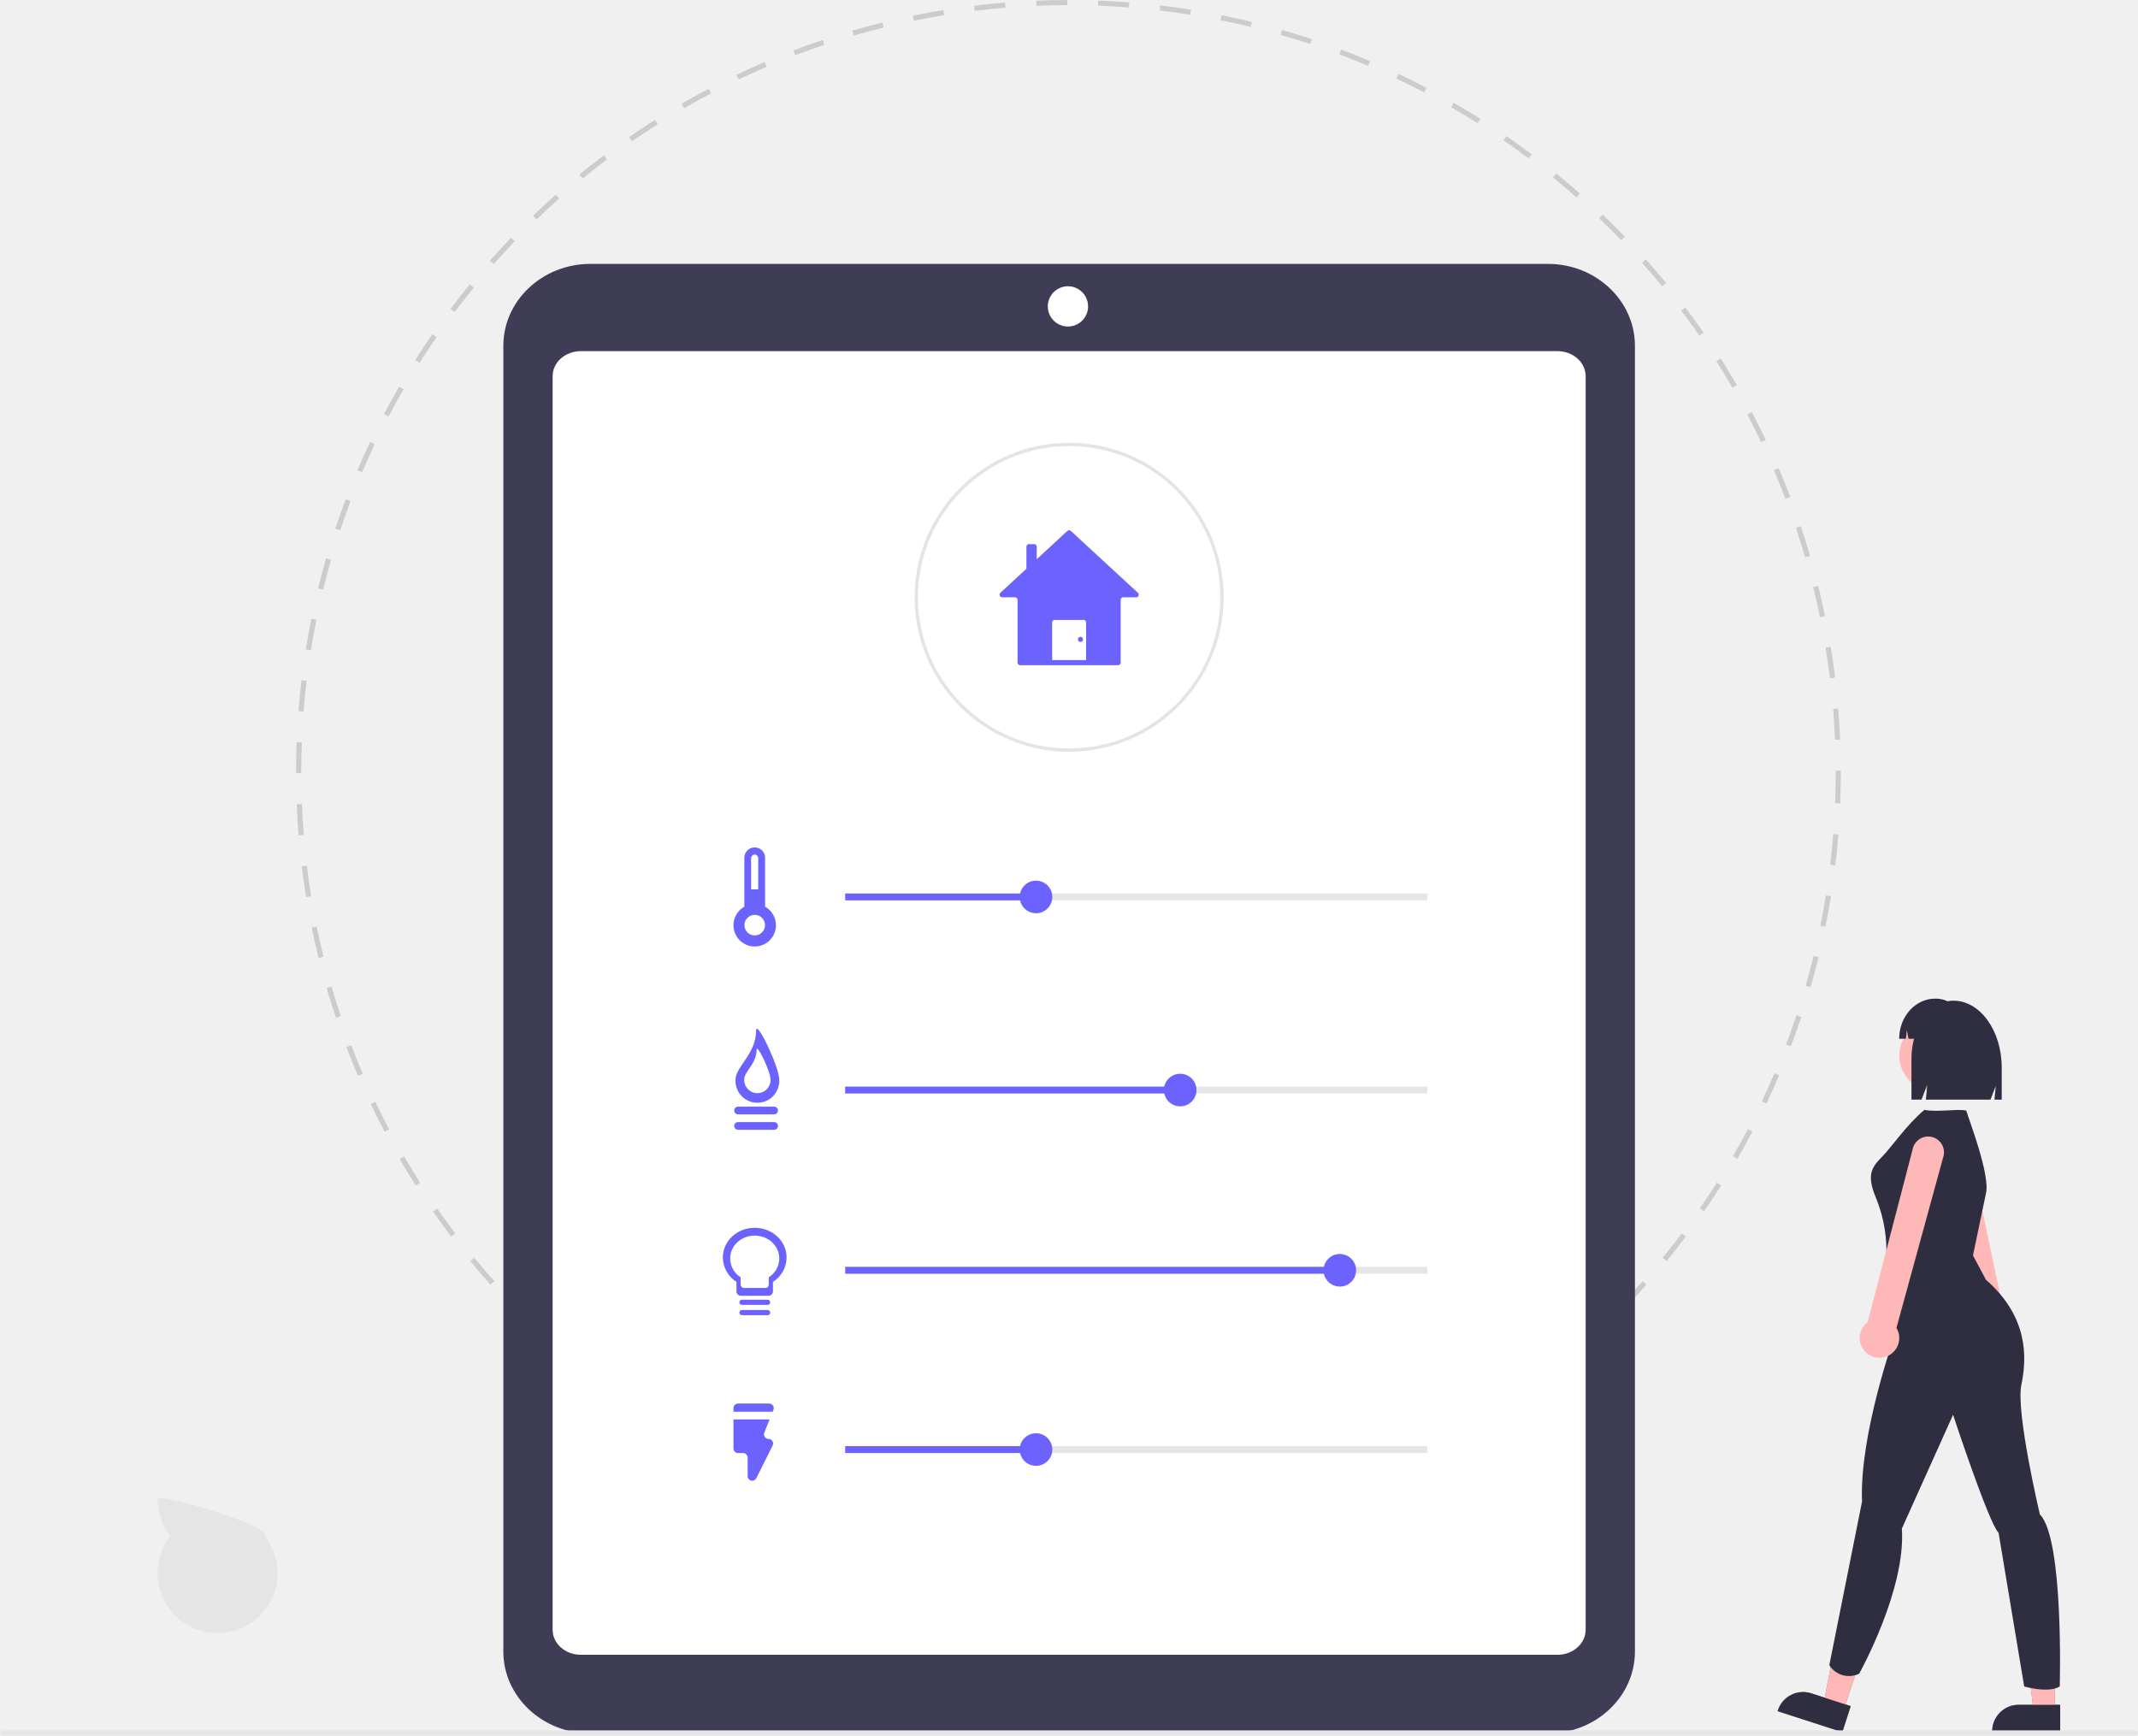
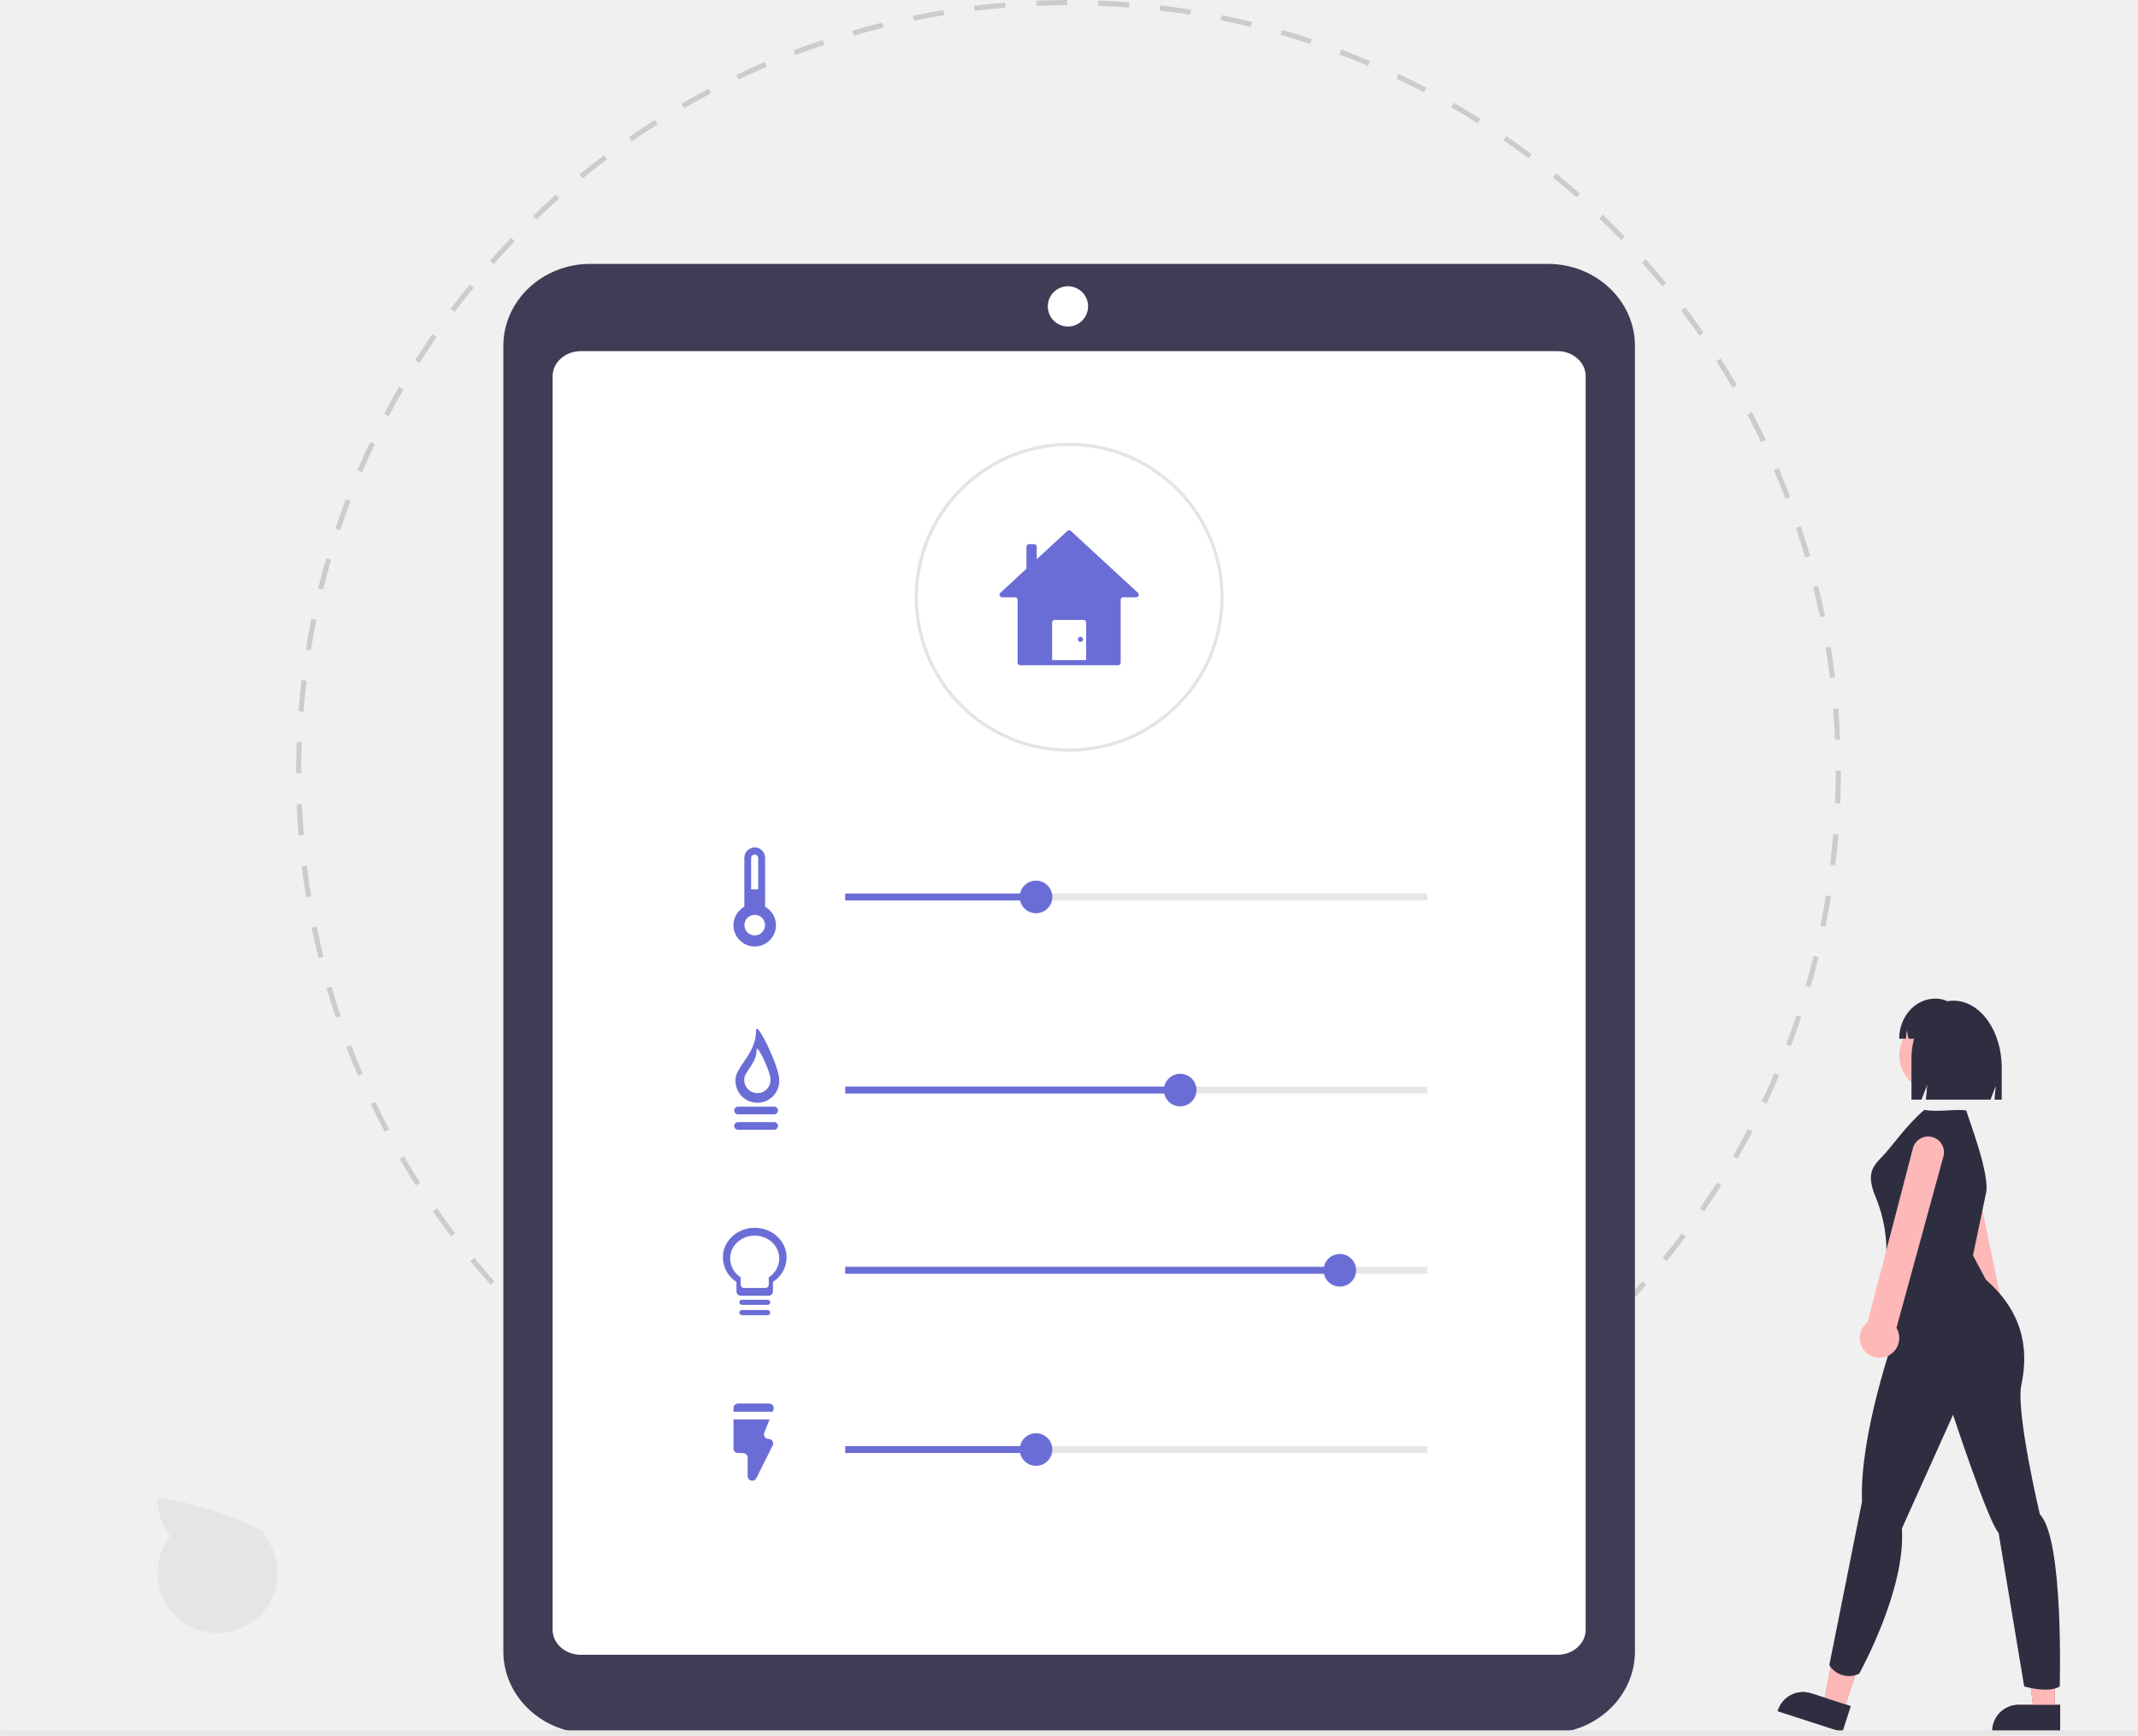
<svg xmlns="http://www.w3.org/2000/svg" data-name="Layer 1" width="830.419" height="674.114" viewBox="0 0 830.419 674.114">
-   <path id="af2b64c4-1d88-45b0-a92f-54de07391bf6-323" data-name="Path 945" d="M599.96,712.943v-2c3.977,0,8.013-.083,12-.242l.08,2C608.025,712.86,603.962,712.942,599.96,712.943Zm-12.075-.231c-4-.156-8.055-.4-12.057-.711l.157-1.994c3.976.314,8.006.552,11.978.707Zm36.21-.737-.159-1.994c3.969-.317,7.985-.721,11.938-1.2l.24,1.986c-3.979.481-8.022.886-12.019,1.206Zm-60.287-1.166c-3.988-.478-8.012-1.041-11.962-1.675l.317-1.975c3.923.63,7.921,1.189,11.882,1.663Zm84.265-1.729-.319-1.975c3.922-.634,7.894-1.359,11.8-2.154l.4,1.959c-3.935.8-7.934,1.531-11.882,2.17Zm-108.112-2.1c-3.936-.8-7.9-1.685-11.789-2.636l.476-1.943c3.861.946,7.8,1.827,11.709,2.618Zm131.781-2.717-.479-1.941c3.873-.953,7.772-2,11.59-3.1l.557,1.922c-3.845,1.113-7.771,2.164-11.668,3.123Zm-155.242-3.03c-3.856-1.113-7.738-2.318-11.536-3.582l.632-1.9c3.773,1.256,7.628,2.453,11.459,3.559Zm178.441-3.689-.634-1.9c3.775-1.262,7.577-2.618,11.3-4.033l.711,1.869c-3.749,1.425-7.577,2.791-11.378,4.061Zm-201.39-3.952c-3.752-1.422-7.531-2.941-11.233-4.519l.784-1.84c3.677,1.566,7.432,3.076,11.159,4.487Zm223.94-4.612-.785-1.84c3.656-1.562,7.327-3.217,10.91-4.921l.859,1.807c-3.607,1.715-7.3,3.382-10.984,4.954Zm-246.21-4.879c-3.633-1.725-7.275-3.545-10.825-5.411l.931-1.77c3.526,1.853,7.143,3.661,10.751,5.374Zm267.977-5.475-.932-1.77c3.522-1.854,7.051-3.8,10.486-5.789l1,1.73c-3.459,2-7.011,3.962-10.557,5.828Zm-289.397-5.779c-3.485-2.015-6.966-4.122-10.347-6.264l1.07-1.689c3.357,2.127,6.815,4.221,10.277,6.223Zm310.269-6.3-1.07-1.689c3.353-2.124,6.715-4.35,9.993-6.616l1.137,1.645c-3.3,2.282-6.685,4.523-10.06,6.661Zm-330.7-6.638c-3.307-2.285-6.606-4.664-9.805-7.071l1.2-1.6c3.178,2.391,6.455,4.754,9.74,7.024Zm350.551-7.082-1.2-1.6c3.171-2.385,6.346-4.874,9.437-7.4l1.266,1.549c-3.111,2.542-6.308,5.048-9.5,7.448Zm-369.864-7.446c-3.105-2.537-6.2-5.172-9.2-7.832l1.326-1.5c2.982,2.642,6.058,5.26,9.142,7.779Zm388.558-7.827-1.326-1.5c2.979-2.641,5.946-5.378,8.817-8.135l1.385,1.443c-2.89,2.774-5.876,5.529-8.876,8.188Zm-406.641-8.2c-2.885-2.771-5.759-5.645-8.543-8.539l1.441-1.387c2.766,2.876,5.621,5.73,8.487,8.482Zm424.061-8.531-1.441-1.387c2.757-2.867,5.5-5.833,8.143-8.816l1.5,1.328c-2.664,3-5.422,5.988-8.2,8.875Zm-440.8-8.879c-2.667-3.006-5.3-6.1-7.831-9.192l1.549-1.266c2.512,3.073,5.129,6.146,7.778,9.13Zm456.832-9.194-1.549-1.266c2.527-3.09,5.021-6.268,7.414-9.444l1.6,1.2c-2.408,3.2-4.92,6.4-7.463,9.507Zm-472.116-9.492c-2.41-3.2-4.788-6.491-7.066-9.783l1.645-1.139c2.263,3.271,4.625,6.54,7.019,9.719Zm486.656-9.817-1.645-1.137c2.271-3.285,4.5-6.654,6.634-10.014l1.689,1.07c-2.145,3.386-4.392,6.777-6.679,10.084ZM346.28,573.421c-2.143-3.379-4.248-6.849-6.255-10.313l1.73-1c1.994,3.441,4.085,6.888,6.213,10.244Zm513.338-10.4-1.73-1c2-3.46,3.956-7,5.809-10.521l1.77.932c-1.864,3.544-3.832,7.107-5.848,10.591Zm-525.426-10.47c-1.863-3.538-3.681-7.164-5.4-10.777l1.806-.859c1.709,3.589,3.515,7.19,5.365,10.705Zm536.688-10.942-1.807-.859c1.712-3.6,3.375-7.289,4.941-10.961l1.84.785C874.28,534.266,872.602,537.983,870.88,541.609Zm-547.054-10.815c-1.575-3.684-3.093-7.441-4.511-11.17l1.869-.711c1.409,3.7,2.917,7.436,4.481,11.094Zm556.554-11.453-1.87-.709c1.418-3.741,2.777-7.555,4.038-11.333l1.9.633C883.176,511.737,881.807,515.575,880.38,519.341Zm-565.13-11.093c-1.273-3.8-2.485-7.682-3.6-11.53l1.921-.557c1.109,3.822,2.313,7.676,3.578,11.452Zm572.783-11.852-1.922-.555c1.1-3.816,2.146-7.716,3.1-11.592l1.941.477C890.192,488.629,889.143,492.555,888.033,496.396Zm-579.517-11.345c-.961-3.895-1.854-7.858-2.656-11.783l1.96-.4c.8,3.9,1.683,7.837,2.637,11.705Zm585.277-12.11-1.961-.4c.791-3.9,1.514-7.867,2.148-11.8l1.975.318c-.639,3.963-1.366,7.961-2.162,11.884Zm-590.113-11.555c-.641-3.948-1.211-7.972-1.695-11.959l1.985-.24c.48,3.961,1.047,7.957,1.684,11.879Zm593.953-12.293-1.986-.238c.476-3.959.877-7.976,1.191-11.938l1.994.158c-.317,3.989-.721,8.033-1.2,12.018Zm-596.853-11.682c-.323-3.995-.569-8.051-.731-12.058l2-.081c.162,3.979.406,8.009.727,11.978Zm598.778-12.391-2-.079c.156-3.985.236-8.021.236-12v-.663h2v.658c-.001,4.009-.081,8.071-.239,12.084Zm-597.766-11.744h-2v-.336c0-3.9.076-7.853.226-11.739l2,.077c-.148,3.861-.224,7.786-.224,11.666Zm595.736-12.988c-.165-3.971-.413-8-.739-11.977l1.994-.163c.327,4,.577,8.059.743,12.057Zm-594.811-10.988-1.994-.156c.314-4,.714-8.049,1.187-12.021l1.986.236C303.426,381.305,303.03,385.322,302.717,389.3Zm592.855-12.925c-.482-3.944-1.053-7.94-1.7-11.877l1.975-.323c.647,3.963,1.223,7.986,1.707,11.958Zm-590.02-10.9-1.975-.316c.634-3.96,1.357-7.959,2.15-11.886l1.96.4c-.788,3.9-1.506,7.873-2.136,11.807Zm586.147-12.779c-.8-3.908-1.694-7.845-2.65-11.7l1.941-.481c.963,3.883,1.86,7.847,2.668,11.781Zm-581.4-10.739-1.943-.475c.951-3.893,2-7.82,3.105-11.675l1.922.553c-1.103,3.832-2.139,7.733-3.084,11.599Zm575.628-12.548c-1.113-3.82-2.32-7.672-3.59-11.449l1.9-.637c1.277,3.8,2.493,7.68,3.613,11.526Zm-568.992-10.506-1.9-.631c1.266-3.808,2.629-7.648,4.052-11.414l1.871.707C319.546,311.305,318.192,315.12,316.935,318.903Zm561.345-12.237c-1.421-3.72-2.933-7.451-4.493-11.09l1.838-.788c1.571,3.663,3.094,7.419,4.524,11.164Zm-552.838-10.263-1.841-.783c1.572-3.695,3.242-7.41,4.963-11.04l1.807.856C328.662,289.043,327.003,292.733,325.442,296.403Zm543.409-11.728c-1.712-3.585-3.521-7.185-5.376-10.7l1.768-.934c1.869,3.538,3.69,7.162,5.413,10.771Zm-533.111-9.995-1.771-.929c1.864-3.553,3.828-7.119,5.836-10.6l1.732,1c-1.994,3.459-3.945,7.001-5.796,10.53Zm521.928-11.181c-2-3.443-4.094-6.887-6.225-10.238l1.688-1.073c2.146,3.374,4.253,6.841,6.267,10.307Zm-509.915-9.626-1.69-1.069c2.146-3.392,4.389-6.786,6.668-10.087l1.646,1.136c-2.263,3.28-4.491,6.651-6.623,10.021Zm497.057-10.594c-2.269-3.269-4.634-6.537-7.029-9.71l1.6-1.205c2.412,3.2,4.793,6.484,7.076,9.776Zm-483.414-9.17-1.6-1.2c2.41-3.208,4.917-6.409,7.452-9.516l1.55,1.265c-2.518,3.085-5.009,6.266-7.4,9.452Zm468.969-9.964c-2.522-3.078-5.144-6.146-7.788-9.121l1.494-1.329c2.663,2.995,5.3,6.084,7.841,9.183Zm-453.785-8.635-1.5-1.325c2.655-3,5.41-5.989,8.187-8.885l1.443,1.385c-2.759,2.876-5.5,5.846-8.133,8.825Zm437.855-9.292c-2.768-2.872-5.626-5.722-8.5-8.473l1.384-1.444c2.89,2.77,5.768,5.639,8.553,8.53Zm-421.244-8.025-1.387-1.441c2.886-2.777,5.87-5.535,8.868-8.2l1.328,1.5c-2.983,2.643-5.947,5.383-8.814,8.142Zm403.917-8.577c-2.988-2.642-6.067-5.256-9.15-7.77l1.264-1.55c3.1,2.53,6.2,5.162,9.211,7.822Zm-385.987-7.35-1.268-1.547c3.1-2.542,6.3-5.051,9.491-7.459l1.2,1.6C417.375,177.249,414.203,179.742,411.121,182.266Zm367.374-7.817c-3.19-2.395-6.471-4.754-9.747-7.014l1.135-1.646c3.3,2.275,6.6,4.65,9.813,7.061Zm-348.231-6.618-1.14-1.644c3.3-2.285,6.679-4.529,10.053-6.672l1.072,1.688c-3.351,2.128-6.711,4.357-9.986,6.627Zm328.46-7.015c-3.372-2.13-6.832-4.219-10.285-6.21l1-1.732c3.475,2,6.958,4.107,10.354,6.251Zm-308.233-5.83-1-1.73c3.458-2.005,7.008-3.97,10.55-5.839l.934,1.769C457.452,151.042,453.926,152.993,450.491,154.986Zm287.419-6.171c-3.532-1.851-7.151-3.655-10.758-5.362l.855-1.808c3.631,1.719,7.275,3.535,10.83,5.4Zm-266.238-5-.861-1.806c3.606-1.719,7.3-3.39,10.979-4.966l.787,1.838c-3.654,1.565-7.324,3.225-10.906,4.934Zm244.508-5.286c-3.676-1.561-7.432-3.066-11.164-4.476l.707-1.871c3.757,1.418,7.539,2.935,11.238,4.506Zm-222.509-4.135-.712-1.869c3.742-1.427,7.568-2.8,11.372-4.073l.636,1.9C501.188,131.615,497.388,132.977,493.671,134.394Zm200.009-4.36c-3.779-1.253-7.636-2.446-11.463-3.545l.553-1.922c3.853,1.106,7.734,2.307,11.539,3.569Zm-177.262-3.268-.559-1.92c3.846-1.119,7.771-2.175,11.665-3.138l.48,1.941C524.137,124.604,520.238,125.653,516.418,126.766Zm154.2-3.352c-3.861-.942-7.8-1.818-11.712-2.605l.395-1.961c3.937.792,7.9,1.675,11.792,2.623Zm-130.91-2.408-.4-1.959c3.921-.8,7.918-1.537,11.88-2.183l.322,1.974c-3.938.639-7.908,1.369-11.803,2.166Zm107.39-2.326c-3.933-.627-7.932-1.183-11.885-1.65l.235-1.986c3.979.471,8,1.03,11.964,1.662Zm-83.711-1.533-.242-1.985c3.979-.484,8.021-.9,12.017-1.219l.162,1.993c-3.97.32-7.986.73-11.937,1.209Zm59.886-1.29c-3.965-.309-8-.542-11.979-.693l.076-2c4.01.152,8.066.387,12.058.7Zm-35.972-.655-.082-2c4-.165,8.062-.252,12.076-.259v2c-3.985.007-8.022.094-11.995.257Z" transform="translate(-184.7907 -112.943)" fill="#ccc" />
+   <path id="af2b64c4-1d88-45b0-a92f-54de07391bf6-212" data-name="Path 945" d="M599.96,712.943v-2c3.977,0,8.013-.083,12-.242l.08,2C608.025,712.86,603.962,712.942,599.96,712.943Zm-12.075-.231c-4-.156-8.055-.4-12.057-.711l.157-1.994c3.976.314,8.006.552,11.978.707Zm36.21-.737-.159-1.994c3.969-.317,7.985-.721,11.938-1.2l.24,1.986c-3.979.481-8.022.886-12.019,1.206Zm-60.287-1.166c-3.988-.478-8.012-1.041-11.962-1.675l.317-1.975c3.923.63,7.921,1.189,11.882,1.663Zm84.265-1.729-.319-1.975c3.922-.634,7.894-1.359,11.8-2.154l.4,1.959c-3.935.8-7.934,1.531-11.882,2.17Zm-108.112-2.1c-3.936-.8-7.9-1.685-11.789-2.636l.476-1.943c3.861.946,7.8,1.827,11.709,2.618Zm131.781-2.717-.479-1.941c3.873-.953,7.772-2,11.59-3.1l.557,1.922c-3.845,1.113-7.771,2.164-11.668,3.123Zm-155.242-3.03c-3.856-1.113-7.738-2.318-11.536-3.582l.632-1.9c3.773,1.256,7.628,2.453,11.459,3.559Zm178.441-3.689-.634-1.9c3.775-1.262,7.577-2.618,11.3-4.033l.711,1.869c-3.749,1.425-7.577,2.791-11.378,4.061Zm-201.39-3.952c-3.752-1.422-7.531-2.941-11.233-4.519l.784-1.84c3.677,1.566,7.432,3.076,11.159,4.487Zm223.94-4.612-.785-1.84c3.656-1.562,7.327-3.217,10.91-4.921l.859,1.807c-3.607,1.715-7.3,3.382-10.984,4.954Zm-246.21-4.879c-3.633-1.725-7.275-3.545-10.825-5.411l.931-1.77c3.526,1.853,7.143,3.661,10.751,5.374Zm267.977-5.475-.932-1.77c3.522-1.854,7.051-3.8,10.486-5.789l1,1.73c-3.459,2-7.011,3.962-10.557,5.828Zm-289.397-5.779c-3.485-2.015-6.966-4.122-10.347-6.264l1.07-1.689c3.357,2.127,6.815,4.221,10.277,6.223Zm310.269-6.3-1.07-1.689c3.353-2.124,6.715-4.35,9.993-6.616l1.137,1.645c-3.3,2.282-6.685,4.523-10.06,6.661Zm-330.7-6.638c-3.307-2.285-6.606-4.664-9.805-7.071l1.2-1.6c3.178,2.391,6.455,4.754,9.74,7.024Zm350.551-7.082-1.2-1.6c3.171-2.385,6.346-4.874,9.437-7.4l1.266,1.549c-3.111,2.542-6.308,5.048-9.5,7.448Zm-369.864-7.446c-3.105-2.537-6.2-5.172-9.2-7.832l1.326-1.5c2.982,2.642,6.058,5.26,9.142,7.779Zm388.558-7.827-1.326-1.5c2.979-2.641,5.946-5.378,8.817-8.135l1.385,1.443c-2.89,2.774-5.876,5.529-8.876,8.188Zm-406.641-8.2c-2.885-2.771-5.759-5.645-8.543-8.539l1.441-1.387c2.766,2.876,5.621,5.73,8.487,8.482Zm424.061-8.531-1.441-1.387c2.757-2.867,5.5-5.833,8.143-8.816l1.5,1.328c-2.664,3-5.422,5.988-8.2,8.875Zm-440.8-8.879c-2.667-3.006-5.3-6.1-7.831-9.192l1.549-1.266c2.512,3.073,5.129,6.146,7.778,9.13Zm456.832-9.194-1.549-1.266c2.527-3.09,5.021-6.268,7.414-9.444l1.6,1.2c-2.408,3.2-4.92,6.4-7.463,9.507Zm-472.116-9.492c-2.41-3.2-4.788-6.491-7.066-9.783l1.645-1.139c2.263,3.271,4.625,6.54,7.019,9.719Zm486.656-9.817-1.645-1.137c2.271-3.285,4.5-6.654,6.634-10.014l1.689,1.07c-2.145,3.386-4.392,6.777-6.679,10.084ZM346.28,573.421c-2.143-3.379-4.248-6.849-6.255-10.313l1.73-1c1.994,3.441,4.085,6.888,6.213,10.244Zm513.338-10.4-1.73-1c2-3.46,3.956-7,5.809-10.521l1.77.932c-1.864,3.544-3.832,7.107-5.848,10.591Zm-525.426-10.47c-1.863-3.538-3.681-7.164-5.4-10.777l1.806-.859c1.709,3.589,3.515,7.19,5.365,10.705Zm536.688-10.942-1.807-.859c1.712-3.6,3.375-7.289,4.941-10.961l1.84.785C874.28,534.266,872.602,537.983,870.88,541.609Zm-547.054-10.815c-1.575-3.684-3.093-7.441-4.511-11.17l1.869-.711c1.409,3.7,2.917,7.436,4.481,11.094Zm556.554-11.453-1.87-.709c1.418-3.741,2.777-7.555,4.038-11.333l1.9.633C883.176,511.737,881.807,515.575,880.38,519.341Zm-565.13-11.093c-1.273-3.8-2.485-7.682-3.6-11.53l1.921-.557c1.109,3.822,2.313,7.676,3.578,11.452Zm572.783-11.852-1.922-.555c1.1-3.816,2.146-7.716,3.1-11.592l1.941.477C890.192,488.629,889.143,492.555,888.033,496.396Zm-579.517-11.345c-.961-3.895-1.854-7.858-2.656-11.783l1.96-.4c.8,3.9,1.683,7.837,2.637,11.705Zm585.277-12.11-1.961-.4c.791-3.9,1.514-7.867,2.148-11.8l1.975.318c-.639,3.963-1.366,7.961-2.162,11.884Zm-590.113-11.555c-.641-3.948-1.211-7.972-1.695-11.959l1.985-.24c.48,3.961,1.047,7.957,1.684,11.879Zm593.953-12.293-1.986-.238c.476-3.959.877-7.976,1.191-11.938l1.994.158c-.317,3.989-.721,8.033-1.2,12.018Zm-596.853-11.682c-.323-3.995-.569-8.051-.731-12.058l2-.081c.162,3.979.406,8.009.727,11.978Zm598.778-12.391-2-.079c.156-3.985.236-8.021.236-12v-.663h2v.658c-.001,4.009-.081,8.071-.239,12.084Zm-597.766-11.744h-2v-.336c0-3.9.076-7.853.226-11.739l2,.077c-.148,3.861-.224,7.786-.224,11.666Zm595.736-12.988c-.165-3.971-.413-8-.739-11.977l1.994-.163c.327,4,.577,8.059.743,12.057Zm-594.811-10.988-1.994-.156c.314-4,.714-8.049,1.187-12.021l1.986.236C303.426,381.305,303.03,385.322,302.717,389.3Zm592.855-12.925c-.482-3.944-1.053-7.94-1.7-11.877l1.975-.323c.647,3.963,1.223,7.986,1.707,11.958Zm-590.02-10.9-1.975-.316c.634-3.96,1.357-7.959,2.15-11.886l1.96.4c-.788,3.9-1.506,7.873-2.136,11.807Zm586.147-12.779c-.8-3.908-1.694-7.845-2.65-11.7l1.941-.481c.963,3.883,1.86,7.847,2.668,11.781Zm-581.4-10.739-1.943-.475c.951-3.893,2-7.82,3.105-11.675l1.922.553c-1.103,3.832-2.139,7.733-3.084,11.599Zm575.628-12.548c-1.113-3.82-2.32-7.672-3.59-11.449l1.9-.637c1.277,3.8,2.493,7.68,3.613,11.526Zm-568.992-10.506-1.9-.631c1.266-3.808,2.629-7.648,4.052-11.414l1.871.707C319.546,311.305,318.192,315.12,316.935,318.903Zm561.345-12.237c-1.421-3.72-2.933-7.451-4.493-11.09l1.838-.788c1.571,3.663,3.094,7.419,4.524,11.164Zm-552.838-10.263-1.841-.783c1.572-3.695,3.242-7.41,4.963-11.04l1.807.856C328.662,289.043,327.003,292.733,325.442,296.403Zm543.409-11.728c-1.712-3.585-3.521-7.185-5.376-10.7l1.768-.934c1.869,3.538,3.69,7.162,5.413,10.771Zm-533.111-9.995-1.771-.929c1.864-3.553,3.828-7.119,5.836-10.6l1.732,1c-1.994,3.459-3.945,7.001-5.796,10.53Zm521.928-11.181c-2-3.443-4.094-6.887-6.225-10.238l1.688-1.073c2.146,3.374,4.253,6.841,6.267,10.307Zm-509.915-9.626-1.69-1.069c2.146-3.392,4.389-6.786,6.668-10.087l1.646,1.136c-2.263,3.28-4.491,6.651-6.623,10.021Zm497.057-10.594c-2.269-3.269-4.634-6.537-7.029-9.71l1.6-1.205c2.412,3.2,4.793,6.484,7.076,9.776Zm-483.414-9.17-1.6-1.2c2.41-3.208,4.917-6.409,7.452-9.516l1.55,1.265c-2.518,3.085-5.009,6.266-7.4,9.452Zm468.969-9.964c-2.522-3.078-5.144-6.146-7.788-9.121l1.494-1.329c2.663,2.995,5.3,6.084,7.841,9.183Zm-453.785-8.635-1.5-1.325c2.655-3,5.41-5.989,8.187-8.885l1.443,1.385c-2.759,2.876-5.5,5.846-8.133,8.825Zm437.855-9.292c-2.768-2.872-5.626-5.722-8.5-8.473l1.384-1.444c2.89,2.77,5.768,5.639,8.553,8.53Zm-421.244-8.025-1.387-1.441c2.886-2.777,5.87-5.535,8.868-8.2l1.328,1.5c-2.983,2.643-5.947,5.383-8.814,8.142Zm403.917-8.577c-2.988-2.642-6.067-5.256-9.15-7.77l1.264-1.55c3.1,2.53,6.2,5.162,9.211,7.822Zm-385.987-7.35-1.268-1.547c3.1-2.542,6.3-5.051,9.491-7.459l1.2,1.6C417.375,177.249,414.203,179.742,411.121,182.266Zm367.374-7.817c-3.19-2.395-6.471-4.754-9.747-7.014l1.135-1.646c3.3,2.275,6.6,4.65,9.813,7.061Zm-348.231-6.618-1.14-1.644c3.3-2.285,6.679-4.529,10.053-6.672l1.072,1.688c-3.351,2.128-6.711,4.357-9.986,6.627Zm328.46-7.015c-3.372-2.13-6.832-4.219-10.285-6.21l1-1.732c3.475,2,6.958,4.107,10.354,6.251Zm-308.233-5.83-1-1.73c3.458-2.005,7.008-3.97,10.55-5.839l.934,1.769C457.452,151.042,453.926,152.993,450.491,154.986Zm287.419-6.171c-3.532-1.851-7.151-3.655-10.758-5.362l.855-1.808c3.631,1.719,7.275,3.535,10.83,5.4Zm-266.238-5-.861-1.806c3.606-1.719,7.3-3.39,10.979-4.966l.787,1.838c-3.654,1.565-7.324,3.225-10.906,4.934Zm244.508-5.286c-3.676-1.561-7.432-3.066-11.164-4.476l.707-1.871c3.757,1.418,7.539,2.935,11.238,4.506Zm-222.509-4.135-.712-1.869c3.742-1.427,7.568-2.8,11.372-4.073l.636,1.9C501.188,131.615,497.388,132.977,493.671,134.394Zm200.009-4.36c-3.779-1.253-7.636-2.446-11.463-3.545l.553-1.922c3.853,1.106,7.734,2.307,11.539,3.569Zm-177.262-3.268-.559-1.92c3.846-1.119,7.771-2.175,11.665-3.138l.48,1.941C524.137,124.604,520.238,125.653,516.418,126.766Zm154.2-3.352c-3.861-.942-7.8-1.818-11.712-2.605l.395-1.961c3.937.792,7.9,1.675,11.792,2.623Zm-130.91-2.408-.4-1.959c3.921-.8,7.918-1.537,11.88-2.183l.322,1.974c-3.938.639-7.908,1.369-11.803,2.166Zm107.39-2.326c-3.933-.627-7.932-1.183-11.885-1.65l.235-1.986c3.979.471,8,1.03,11.964,1.662Zm-83.711-1.533-.242-1.985c3.979-.484,8.021-.9,12.017-1.219l.162,1.993c-3.97.32-7.986.73-11.937,1.209Zm59.886-1.29c-3.965-.309-8-.542-11.979-.693l.076-2c4.01.152,8.066.387,12.058.7Zm-35.972-.655-.082-2c4-.165,8.062-.252,12.076-.259v2c-3.985.007-8.022.094-11.995.257Z" transform="translate(-184.7907 -112.943)" fill="#ccc" />
  <path d="M786.06,786.229H414.05c-18.594-.021-33.737-14.271-33.757-31.769V247.213c.021-17.499,15.164-31.75,33.756-31.769H786.059c18.594.02,33.737,14.271,33.757,31.769V754.46C819.795,771.959,804.652,786.21,786.06,786.229Z" transform="translate(-184.7907 -112.943)" fill="#3f3d56" />
  <path d="M789.756,755.696H410.355c-6.014-.006-10.912-4.354-10.919-9.692V259.029c.007-5.339,4.905-9.687,10.918-9.693H789.755c6.013.006,10.911,4.354,10.919,9.692V746.003C800.666,751.342,795.768,755.69,789.756,755.696Z" transform="translate(-184.7907 -112.943)" fill="#fff" />
-   <path id="a2e92954-9457-422e-9ad9-6983f1497d30-324" data-name="Path 45" d="M600.051,404.936a59.973,59.973,0,0,1-60-59.946v-.054c0-.126,0-.258.007-.384a60,60,0,1,1,60,60.383h-.007Zm0-118.738a58.861,58.861,0,0,0-58.726,58.393c-.007.134-.007.244-.007.344a58.741,58.741,0,1,0,58.745-58.737h-.012Z" transform="translate(-184.7907 -112.943)" fill="#e4e4e4" />
-   <path d="M481.964,465.132v-19a4.035,4.035,0,1,0-8.07,0v19a8.25,8.25,0,1,0,8.07,0Z" transform="translate(-184.7907 -112.943)" fill="#6c63ff" />
+   <path id="a2e92954-9457-422e-9ad9-6983f1497d30-213" data-name="Path 45" d="M600.051,404.936a59.973,59.973,0,0,1-60-59.946v-.054c0-.126,0-.258.007-.384a60,60,0,1,1,60,60.383h-.007Zm0-118.738a58.861,58.861,0,0,0-58.726,58.393c-.007.134-.007.244-.007.344a58.741,58.741,0,1,0,58.745-58.737h-.012Z" transform="translate(-184.7907 -112.943)" fill="#e4e4e4" />
+   <path d="M481.964,465.132v-19a4.035,4.035,0,1,0-8.07,0v19a8.25,8.25,0,1,0,8.07,0Z" transform="translate(-184.7907 -112.943)" fill="#6b6dd6" />
  <path d="M476.534,446.132a1.38,1.38,0,0,1,2.75,0v12.26h-2.75Z" transform="translate(-184.7907 -112.943)" fill="#fff" />
  <rect id="b3fb4dd5-f808-4e17-8bda-c83ab4154b38" data-name="Rectangle 212" x="328.29" y="347.054" width="226.077" height="2.67" fill="#e6e6e6" opacity="0.999" style="isolation:isolate" />
-   <circle id="a8297b77-abf6-4c40-82ff-587ecc4408bb" data-name="Ellipse 309" cx="402.4" cy="348.394" r="6.33" fill="#6c63ff" />
-   <rect id="bab01c70-216f-4a38-9df4-dd1bd7c7e26a" data-name="Rectangle 213" x="328.29" y="347.054" width="74.11" height="2.67" fill="#6c63ff" />
+   <circle id="a8297b77-abf6-4c40-82ff-587ecc4408bb" data-name="Ellipse 309" cx="402.4" cy="348.394" r="6.33" fill="#6b6dd6" />
+   <rect id="bab01c70-216f-4a38-9df4-dd1bd7c7e26a" data-name="Rectangle 213" x="328.29" y="347.054" width="74.11" height="2.67" fill="#6b6dd6" />
  <rect id="e79b1bf0-5be3-436b-bf8d-05f197630a0c" data-name="Rectangle 214" x="328.29" y="422.058" width="226.077" height="2.67" fill="#e6e6e6" />
-   <circle id="b712d611-a245-46ba-a930-54b84f7b4163" data-name="Ellipse 310" cx="458.4" cy="423.4" r="6.33" fill="#6c63ff" />
-   <rect id="b0ead41e-44a3-4ee0-8520-af8fabea1192" data-name="Rectangle 215" x="328.29" y="422.058" width="130.72" height="2.67" fill="#6c63ff" />
+   <circle id="b712d611-a245-46ba-a930-54b84f7b4163" data-name="Ellipse 310" cx="458.4" cy="423.4" r="6.33" fill="#6b6dd6" />
+   <rect id="b0ead41e-44a3-4ee0-8520-af8fabea1192" data-name="Rectangle 215" x="328.29" y="422.058" width="130.72" height="2.67" fill="#6b6dd6" />
  <rect id="b6f69233-a0f8-4d31-9338-7486181d31fc" data-name="Rectangle 216" x="328.29" y="492.074" width="226.077" height="2.67" fill="#e6e6e6" />
-   <circle id="bad96c00-62fc-4855-8211-fc7f6ab481a1" data-name="Ellipse 311" cx="520.4" cy="493.404" r="6.33" fill="#6c63ff" />
-   <rect id="af19c379-2974-46fc-899f-5cc4a77f219a" data-name="Rectangle 217" x="328.29" y="492.074" width="192.72" height="2.67" fill="#6c63ff" />
+   <circle id="bad96c00-62fc-4855-8211-fc7f6ab481a1" data-name="Ellipse 311" cx="520.4" cy="493.404" r="6.33" fill="#6b6dd6" />
+   <rect id="af19c379-2974-46fc-899f-5cc4a77f219a" data-name="Rectangle 217" x="328.29" y="492.074" width="192.72" height="2.67" fill="#6b6dd6" />
  <rect id="a7883c47-f1a1-461a-9e9c-5c6b67118f50" data-name="Rectangle 218" x="328.29" y="561.703" width="226.077" height="2.67" fill="#e6e6e6" />
-   <circle id="b15fd4c9-9da1-4107-8e2e-e457c3dc6651" data-name="Ellipse 312" cx="402.4" cy="563.033" r="6.33" fill="#6c63ff" />
-   <rect id="ad5563c6-4e4d-449d-9957-f2853a47960a" data-name="Rectangle 219" x="328.29" y="561.703" width="74.11" height="2.67" fill="#6c63ff" />
-   <path id="eea30c9c-6cf0-4066-b912-86146cbd2118-325" data-name="Path 486" d="M962.852,632.398a7.685,7.685,0,0,1-6.453,1.187h0a7.678,7.678,0,0,1-5.448-9.393q.04-.151.087-.301a7.387,7.387,0,0,1,.422-1.052l-15.094-67.766a6.147,6.147,0,1,1,11.806-3.431l.011.04,14.249,67.974a7.67,7.67,0,0,1,.421,12.743Z" transform="translate(-184.7907 -112.943)" fill="#feb8b8" />
-   <path id="ac4255b8-020c-44e3-ab14-e14fd89a049c-326" data-name="Path 487" d="M982.897,777.794h-8.187l-3.9-31.579h12.084Z" transform="translate(-184.7907 -112.943)" fill="#a0616a" />
-   <path id="af525750-d0e3-45ad-9660-762cb7e311b6-327" data-name="Path 488" d="M984.986,785.732h-26.4v-.334a10.276,10.276,0,0,1,10.274-10.275h16.125Z" transform="translate(-184.7907 -112.943)" fill="#a0616a" />
-   <path id="ba4a26e0-48da-419d-a14f-29a5450bbc55-328" data-name="Path 489" d="M982.897,777.794h-8.187l-3.9-31.579h12.084Z" transform="translate(-184.7907 -112.943)" fill="#feb8b8" />
-   <path id="a2854e04-3283-490f-9f16-1ef57dfdaf34-329" data-name="Path 490" d="M984.986,785.732h-26.4v-.334a10.276,10.276,0,0,1,10.274-10.275h16.125Z" transform="translate(-184.7907 -112.943)" fill="#2f2e41" />
-   <path id="e3533895-20eb-437c-a8b9-d90aabae4705-330" data-name="Path 491" d="M900.818,777.536l-7.79-2.521,6.013-31.244,11.5,3.719Z" transform="translate(-184.7907 -112.943)" fill="#a0616a" />
-   <path id="b380c79c-5b9e-4690-aa56-fb387712df26-331" data-name="Path 492" d="M900.362,785.728l-25.114-8.125.1-.318a10.276,10.276,0,0,1,12.938-6.614h0l15.34,4.963Z" transform="translate(-184.7907 -112.943)" fill="#a0616a" />
-   <path id="f995137d-2975-4d43-9c64-e41688abb776-332" data-name="Path 493" d="M900.818,777.536l-7.79-2.521,6.013-31.244,11.5,3.719Z" transform="translate(-184.7907 -112.943)" fill="#feb8b8" />
-   <path id="fe32566e-b4de-4756-a6f4-50bd207e7260-333" data-name="Path 494" d="M900.362,785.728l-25.114-8.125.1-.318a10.276,10.276,0,0,1,12.938-6.614h0l15.34,4.963Z" transform="translate(-184.7907 -112.943)" fill="#2f2e41" />
+   <circle id="b15fd4c9-9da1-4107-8e2e-e457c3dc6651" data-name="Ellipse 312" cx="402.4" cy="563.033" r="6.33" fill="#6b6dd6" />
+   <rect id="ad5563c6-4e4d-449d-9957-f2853a47960a" data-name="Rectangle 219" x="328.29" y="561.703" width="74.11" height="2.67" fill="#6b6dd6" />
+   <path id="eea30c9c-6cf0-4066-b912-86146cbd2118-214" data-name="Path 486" d="M962.852,632.398a7.685,7.685,0,0,1-6.453,1.187h0a7.678,7.678,0,0,1-5.448-9.393q.04-.151.087-.301a7.387,7.387,0,0,1,.422-1.052l-15.094-67.766a6.147,6.147,0,1,1,11.806-3.431l.011.04,14.249,67.974a7.67,7.67,0,0,1,.421,12.743Z" transform="translate(-184.7907 -112.943)" fill="#feb8b8" />
+   <path id="ac4255b8-020c-44e3-ab14-e14fd89a049c-215" data-name="Path 487" d="M982.897,777.794h-8.187l-3.9-31.579h12.084Z" transform="translate(-184.7907 -112.943)" fill="#a0616a" />
+   <path id="af525750-d0e3-45ad-9660-762cb7e311b6-216" data-name="Path 488" d="M984.986,785.732h-26.4v-.334a10.276,10.276,0,0,1,10.274-10.275h16.125Z" transform="translate(-184.7907 -112.943)" fill="#a0616a" />
+   <path id="ba4a26e0-48da-419d-a14f-29a5450bbc55-217" data-name="Path 489" d="M982.897,777.794h-8.187l-3.9-31.579h12.084Z" transform="translate(-184.7907 -112.943)" fill="#feb8b8" />
+   <path id="a2854e04-3283-490f-9f16-1ef57dfdaf34-218" data-name="Path 490" d="M984.986,785.732h-26.4v-.334a10.276,10.276,0,0,1,10.274-10.275h16.125Z" transform="translate(-184.7907 -112.943)" fill="#2f2e41" />
+   <path id="e3533895-20eb-437c-a8b9-d90aabae4705-219" data-name="Path 491" d="M900.818,777.536l-7.79-2.521,6.013-31.244,11.5,3.719Z" transform="translate(-184.7907 -112.943)" fill="#a0616a" />
+   <path id="b380c79c-5b9e-4690-aa56-fb387712df26-220" data-name="Path 492" d="M900.362,785.728l-25.114-8.125.1-.318a10.276,10.276,0,0,1,12.938-6.614h0l15.34,4.963Z" transform="translate(-184.7907 -112.943)" fill="#a0616a" />
+   <path id="f995137d-2975-4d43-9c64-e41688abb776-221" data-name="Path 493" d="M900.818,777.536l-7.79-2.521,6.013-31.244,11.5,3.719Z" transform="translate(-184.7907 -112.943)" fill="#feb8b8" />
+   <path id="fe32566e-b4de-4756-a6f4-50bd207e7260-222" data-name="Path 494" d="M900.362,785.728l-25.114-8.125.1-.318a10.276,10.276,0,0,1,12.938-6.614h0l15.34,4.963Z" transform="translate(-184.7907 -112.943)" fill="#2f2e41" />
  <circle id="bf09f3df-614d-423b-8418-3c355284b19b" data-name="Ellipse 82" cx="751.522" cy="410.028" r="13.812" fill="#feb8b8" />
-   <path id="bbed6af0-5d8d-4a23-96ff-6cc9a01bea53-334" data-name="Path 495" d="M956.115,576.666c1.921-7.134-6.875-29.509-7.594-32.347-3.429-.791-11.375.726-16.26-.28-6.945,5.8-12.47,14.092-16.287,18.024-3.97,4.09-6.529,6.862-2.427,16.434a54.969,54.969,0,0,1,3.867,23.757l3.315,29.282s-13.812,38.674-12.707,64.642l-12.707,63.537a8.969,8.969,0,0,0,11.6,3.315s18.232-32.6,16.575-56.354l19.89-44.2s13.812,41.989,17.68,45.857l9.945,59.669s9.392,2.762,13.812,0c0,0,1.657-57.459-7.735-66.852,0,0-9.392-39.779-7.182-50.277s2.763-26.52-13.812-40.884c0,0,.166.076-4.972-9.392Z" transform="translate(-184.7907 -112.943)" fill="#2f2e41" />
-   <path id="a2a63551-b0d7-4a16-ad64-85d9a8343e67-335" data-name="Path 496" d="M943.518,501.623h0a11.951,11.951,0,0,0-2.307.229,10.111,10.111,0,0,0-4.4-1.015h-.4c-7.708,0-13.956,6.975-13.956,15.578h2.583l.417-3.175.611,3.175h2.151a30.448,30.448,0,0,0-1,7.8v15.861h3.9l2.261-5.875-.565,5.875h25.1l2.055-5.341-.514,5.341h2.826v-12.45C962.28,513.265,953.879,501.623,943.518,501.623Z" transform="translate(-184.7907 -112.943)" fill="#2f2e41" />
-   <path id="a1b5d12f-af35-486c-add9-83519abc8b05-336" data-name="Path 497" d="M915.95,640.247a7.685,7.685,0,0,1-6.283-1.89h0a7.678,7.678,0,0,1-.56-10.844q.105-.117.215-.229a7.399,7.399,0,0,1,.856-.744l17.5-67.184a6.147,6.147,0,1,1,12.064,2.367l-.002.01-18.348,66.982a7.67,7.67,0,0,1-5.442,11.53Z" transform="translate(-184.7907 -112.943)" fill="#feb8b8" />
+   <path id="bbed6af0-5d8d-4a23-96ff-6cc9a01bea53-223" data-name="Path 495" d="M956.115,576.666c1.921-7.134-6.875-29.509-7.594-32.347-3.429-.791-11.375.726-16.26-.28-6.945,5.8-12.47,14.092-16.287,18.024-3.97,4.09-6.529,6.862-2.427,16.434a54.969,54.969,0,0,1,3.867,23.757l3.315,29.282s-13.812,38.674-12.707,64.642l-12.707,63.537a8.969,8.969,0,0,0,11.6,3.315s18.232-32.6,16.575-56.354l19.89-44.2s13.812,41.989,17.68,45.857l9.945,59.669s9.392,2.762,13.812,0c0,0,1.657-57.459-7.735-66.852,0,0-9.392-39.779-7.182-50.277s2.763-26.52-13.812-40.884c0,0,.166.076-4.972-9.392Z" transform="translate(-184.7907 -112.943)" fill="#2f2e41" />
+   <path id="a2a63551-b0d7-4a16-ad64-85d9a8343e67-224" data-name="Path 496" d="M943.518,501.623h0a11.951,11.951,0,0,0-2.307.229,10.111,10.111,0,0,0-4.4-1.015h-.4c-7.708,0-13.956,6.975-13.956,15.578h2.583l.417-3.175.611,3.175h2.151a30.448,30.448,0,0,0-1,7.8v15.861h3.9l2.261-5.875-.565,5.875h25.1l2.055-5.341-.514,5.341h2.826v-12.45C962.28,513.265,953.879,501.623,943.518,501.623Z" transform="translate(-184.7907 -112.943)" fill="#2f2e41" />
+   <path id="a1b5d12f-af35-486c-add9-83519abc8b05-225" data-name="Path 497" d="M915.95,640.247a7.685,7.685,0,0,1-6.283-1.89h0a7.678,7.678,0,0,1-.56-10.844q.105-.117.215-.229a7.399,7.399,0,0,1,.856-.744l17.5-67.184a6.147,6.147,0,1,1,12.064,2.367l-.002.01-18.348,66.982a7.67,7.67,0,0,1-5.442,11.53Z" transform="translate(-184.7907 -112.943)" fill="#feb8b8" />
  <ellipse id="e20e7d5b-e8e8-4858-9628-d78b97e65045" data-name="Ellipse 314" cx="84.62" cy="667.744" rx="4.859" ry="6.362" fill="#f0f0f0" />
  <path d="M287.606,709.584a23.3,23.3,0,0,0,0-28.79l-.002-.006a24.025,24.025,0,0,0,1.812-2.668l-12.78-2.107,13.819.105a23.362,23.362,0,0,0,.442-18.454l-18.524,9.62,17.091-12.569a23.292,23.292,0,1,0-38.466,26.065,23.773,23.773,0,0,0-2.654,4.213l16.586,8.616-17.686-5.891a23.306,23.306,0,0,0,3.75,21.866,23.283,23.283,0,0,0,14.026,37.277,7.981,7.981,0,0,0-.469,2.713,7.658,7.658,0,0,0,1.02,3.891,7.929,7.929,0,0,0,0,7.781,7.929,7.929,0,0,0-.003,7.776,7.662,7.662,0,0,0-1.017,3.885c0,3.514,2.175,6.362,4.859,6.362s4.859-2.848,4.859-6.362a7.93,7.93,0,0,1,0-7.771,7.66,7.66,0,0,0-1.021-3.891,7.929,7.929,0,0,0,0-7.781,7.658,7.658,0,0,0,1.02-3.891,7.979,7.979,0,0,0-.485-2.757A23.277,23.277,0,0,0,287.606,709.584Z" transform="translate(-184.7907 -112.943)" fill="#f0f0f0" />
-   <path id="aa6e87ce-3387-49c0-864d-01816dc3159f-337" data-name="Path 1525" d="M246.02,695.183a23.172,23.172,0,0,0,4.979,14.395,23.285,23.285,0,1,0,36.612,0C290.729,705.617,246.02,692.57,246.02,695.183Z" transform="translate(-184.7907 -112.943)" opacity="0.05" />
+   <path id="aa6e87ce-3387-49c0-864d-01816dc3159f-226" data-name="Path 1525" d="M246.02,695.183a23.172,23.172,0,0,0,4.979,14.395,23.285,23.285,0,1,0,36.612,0C290.729,705.617,246.02,692.57,246.02,695.183Z" transform="translate(-184.7907 -112.943)" opacity="0.05" />
  <path d="M229.819,726.533l-.006-.007a13.427,13.427,0,0,0,1.009-1.487l-7.12-1.174,7.7.059a13.017,13.017,0,0,0,.246-10.281l-10.32,5.36,9.522-7a12.977,12.977,0,1,0-21.431,14.522,13.258,13.258,0,0,0-1.479,2.347l9.241,4.8-9.851-3.282a12.985,12.985,0,0,0,2.089,12.183,12.964,12.964,0,0,0,7.819,20.763,4.422,4.422,0,0,0-.269,1.514,4.345,4.345,0,0,1,0,4.336,4.344,4.344,0,0,1,0,4.334,4.346,4.346,0,0,1,0,4.33,4.344,4.344,0,0,1,0,4.334c0,1.957,1.212,3.544,2.707,3.544,1.495,0,2.707-1.587,2.707-3.544a4.341,4.341,0,0,1,0-4.334,4.343,4.343,0,0,1,0-4.33,4.341,4.341,0,0,1,0-4.334,4.341,4.341,0,0,1,0-4.336,4.424,4.424,0,0,0-.279-1.539,12.959,12.959,0,0,0,7.715-20.738A12.982,12.982,0,0,0,229.819,726.533Z" transform="translate(-184.7907 -112.943)" fill="#f0f0f0" />
  <path d="M323.851,743.821l-.006-.007a10.304,10.304,0,0,0,.777-1.144l-5.48-.9,5.926.045a10.02,10.02,0,0,0,.19-7.913l-7.943,4.125,7.329-5.39a9.988,9.988,0,1,0-16.493,11.177,10.172,10.172,0,0,0-1.138,1.807l7.112,3.695-7.582-2.526a9.994,9.994,0,0,0,1.608,9.377,9.978,9.978,0,0,0,6.018,15.982,3.408,3.408,0,0,0-.207,1.166,3.341,3.341,0,0,1,0,3.338,3.34,3.34,0,0,1,0,3.336,3.342,3.342,0,0,1,0,3.332c0,1.507.933,2.728,2.084,2.728,1.151,0,2.084-1.221,2.084-2.728a3.345,3.345,0,0,1,0-3.332,3.343,3.343,0,0,1,0-3.336,3.344,3.344,0,0,1,0-3.338,3.394,3.394,0,0,0-.215-1.186,9.975,9.975,0,0,0,5.936-15.962A9.99,9.99,0,0,0,323.851,743.821Z" transform="translate(-184.7907 -112.943)" fill="#f0f0f0" />
-   <path id="b799e5a5-ef38-4021-b162-aaf6c43020c5-338" data-name="Path 1517" d="M599.556,239.768a7.818,7.818,0,1,1,5.542-2.267A7.818,7.818,0,0,1,599.556,239.768Z" transform="translate(-184.7907 -112.943)" fill="#fff" />
-   <path id="b4f17ecd-a761-4c1d-9635-212bbdf6143f-339" data-name="Path 944" d="M1014.093,787.051h-828.187a1.006,1.006,0,1,1,0-2h828.187a1.006,1.006,0,1,1,0,2Z" transform="translate(-184.7907 -112.943)" fill="#e6e6e6" />
+   <path id="b799e5a5-ef38-4021-b162-aaf6c43020c5-227" data-name="Path 1517" d="M599.556,239.768a7.818,7.818,0,1,1,5.542-2.267A7.818,7.818,0,0,1,599.556,239.768Z" transform="translate(-184.7907 -112.943)" fill="#fff" />
+   <path id="b4f17ecd-a761-4c1d-9635-212bbdf6143f-228" data-name="Path 944" d="M1014.093,787.051h-828.187a1.006,1.006,0,1,1,0-2h828.187a1.006,1.006,0,1,1,0,2Z" transform="translate(-184.7907 -112.943)" fill="#e6e6e6" />
  <circle cx="293.139" cy="359.342" r="4" fill="#fff" />
-   <path d="M487.464,532.285a8.514,8.514,0,1,1-17,0c0-4.971,8-10,8-19C478.464,508.591,487.464,527.314,487.464,532.285Z" transform="translate(-184.7907 -112.943)" fill="#6c63ff" />
+   <path d="M487.464,532.285a8.514,8.514,0,1,1-17,0c0-4.971,8-10,8-19C478.464,508.591,487.464,527.314,487.464,532.285Z" transform="translate(-184.7907 -112.943)" fill="#6b6dd6" />
  <path d="M484.065,532.136a5.109,5.109,0,1,1-10.201,0c0-2.983,4.801-6.001,4.801-11.402C478.664,517.917,484.065,529.153,484.065,532.136Z" transform="translate(-184.7907 -112.943)" fill="#fff" />
-   <path d="M477.924,589.846c-6.85,0-12.37,5.15-12.37,11.52a11.34,11.34,0,0,0,5.28,9.5v3.73a1.71,1.71,0,0,0,1.768,1.65l.002-0h10.64a1.71,1.71,0,0,0,1.77-1.648l0-.002v-3.73a11.32,11.32,0,0,0,5.29-9.5C490.304,594.996,484.774,589.846,477.924,589.846Z" transform="translate(-184.7907 -112.943)" fill="#6c63ff" />
+   <path d="M477.924,589.846c-6.85,0-12.37,5.15-12.37,11.52a11.34,11.34,0,0,0,5.28,9.5v3.73a1.71,1.71,0,0,0,1.768,1.65l.002-0h10.64a1.71,1.71,0,0,0,1.77-1.648l0-.002v-3.73a11.32,11.32,0,0,0,5.29-9.5C490.304,594.996,484.774,589.846,477.924,589.846Z" transform="translate(-184.7907 -112.943)" fill="#6b6dd6" />
  <path d="M477.926,592.876c-5.278,0-9.531,3.968-9.531,8.876a8.737,8.737,0,0,0,4.068,7.319v2.874a1.317,1.317,0,0,0,1.362,1.271l.002,0h8.198a1.317,1.317,0,0,0,1.364-1.27l0-.002V609.071a8.722,8.722,0,0,0,4.076-7.319C487.464,596.844,483.203,592.876,477.926,592.876Z" transform="translate(-184.7907 -112.943)" fill="#fff" />
-   <path d="M472.964,617.785a1,1,0,0,0,0,2h10a1,1,0,1,0,0-2Z" transform="translate(-184.7907 -112.943)" fill="#6c63ff" />
-   <path d="M472.964,621.785a1,1,0,0,0,0,2h10a1,1,0,1,0,0-2Z" transform="translate(-184.7907 -112.943)" fill="#6c63ff" />
-   <path d="M484.907,661.285l.297-.741a1.777,1.777,0,0,0-1.65-2.437H471.456a1.777,1.777,0,0,0-1.777,1.777V661.285Z" transform="translate(-184.7907 -112.943)" fill="#6c63ff" />
-   <path d="M483.305,671.847h-0a1.777,1.777,0,0,1-1.65-2.437l2.051-5.125h-14.027v11.285a1.777,1.777,0,0,0,1.777,1.777h1.946a1.777,1.777,0,0,1,1.777,1.777v7.197a1.777,1.777,0,0,0,3.366.795l6.348-12.697A1.777,1.777,0,0,0,483.305,671.847Z" transform="translate(-184.7907 -112.943)" fill="#6c63ff" />
-   <path d="M471.464,542.785a1.5,1.5,0,0,0,0,3h14a1.5,1.5,0,1,0,0-3Z" transform="translate(-184.7907 -112.943)" fill="#6c63ff" />
-   <path d="M471.464,548.785a1.5,1.5,0,0,0,0,3h14a1.5,1.5,0,1,0,0-3Z" transform="translate(-184.7907 -112.943)" fill="#6c63ff" />
-   <circle cx="419.673" cy="248.342" r="1" fill="#6c63ff" />
-   <path d="M626.77,343.207l-26.042-24.039a1,1,0,0,0-1.357 0L587.464,330.163V325.285a1,1,0,0,0-1-1h-2a1,1,0,0,0-1,1v8.572L573.338,343.207a1,1,0,0,0,.678,1.735h5.013a1,1,0,0,1,1,1v24.39a1,1,0,0,0,1,1h38.04a1,1,0,0,0,1-1v-24.39a1,1,0,0,1,1-1h5.022A1,1,0,0,0,626.77,343.207ZM594.449,353.732h11.2a1,1,0,0,1,1,1v14.6h-13.2v-14.6A1,1,0,0,1,594.449,353.732Z" transform="translate(-184.7907 -112.943)" fill="#6c63ff" />
+   <path d="M472.964,617.785a1,1,0,0,0,0,2h10a1,1,0,1,0,0-2Z" transform="translate(-184.7907 -112.943)" fill="#6b6dd6" />
+   <path d="M472.964,621.785a1,1,0,0,0,0,2h10a1,1,0,1,0,0-2Z" transform="translate(-184.7907 -112.943)" fill="#6b6dd6" />
+   <path d="M484.907,661.285l.297-.741a1.777,1.777,0,0,0-1.65-2.437H471.456a1.777,1.777,0,0,0-1.777,1.777V661.285Z" transform="translate(-184.7907 -112.943)" fill="#6b6dd6" />
+   <path d="M483.305,671.847h-0a1.777,1.777,0,0,1-1.65-2.437l2.051-5.125h-14.027v11.285a1.777,1.777,0,0,0,1.777,1.777h1.946a1.777,1.777,0,0,1,1.777,1.777v7.197a1.777,1.777,0,0,0,3.366.795l6.348-12.697A1.777,1.777,0,0,0,483.305,671.847Z" transform="translate(-184.7907 -112.943)" fill="#6b6dd6" />
+   <path d="M471.464,542.785a1.5,1.5,0,0,0,0,3h14a1.5,1.5,0,1,0,0-3Z" transform="translate(-184.7907 -112.943)" fill="#6b6dd6" />
+   <path d="M471.464,548.785a1.5,1.5,0,0,0,0,3h14a1.5,1.5,0,1,0,0-3Z" transform="translate(-184.7907 -112.943)" fill="#6b6dd6" />
+   <circle cx="419.673" cy="248.342" r="1" fill="#6b6dd6" />
+   <path d="M626.77,343.207l-26.042-24.039a1,1,0,0,0-1.357 0L587.464,330.163V325.285a1,1,0,0,0-1-1h-2a1,1,0,0,0-1,1v8.572L573.338,343.207a1,1,0,0,0,.678,1.735h5.013a1,1,0,0,1,1,1v24.39a1,1,0,0,0,1,1h38.04a1,1,0,0,0,1-1v-24.39a1,1,0,0,1,1-1h5.022A1,1,0,0,0,626.77,343.207ZM594.449,353.732h11.2a1,1,0,0,1,1,1v14.6h-13.2v-14.6A1,1,0,0,1,594.449,353.732Z" transform="translate(-184.7907 -112.943)" fill="#6b6dd6" />
</svg>
